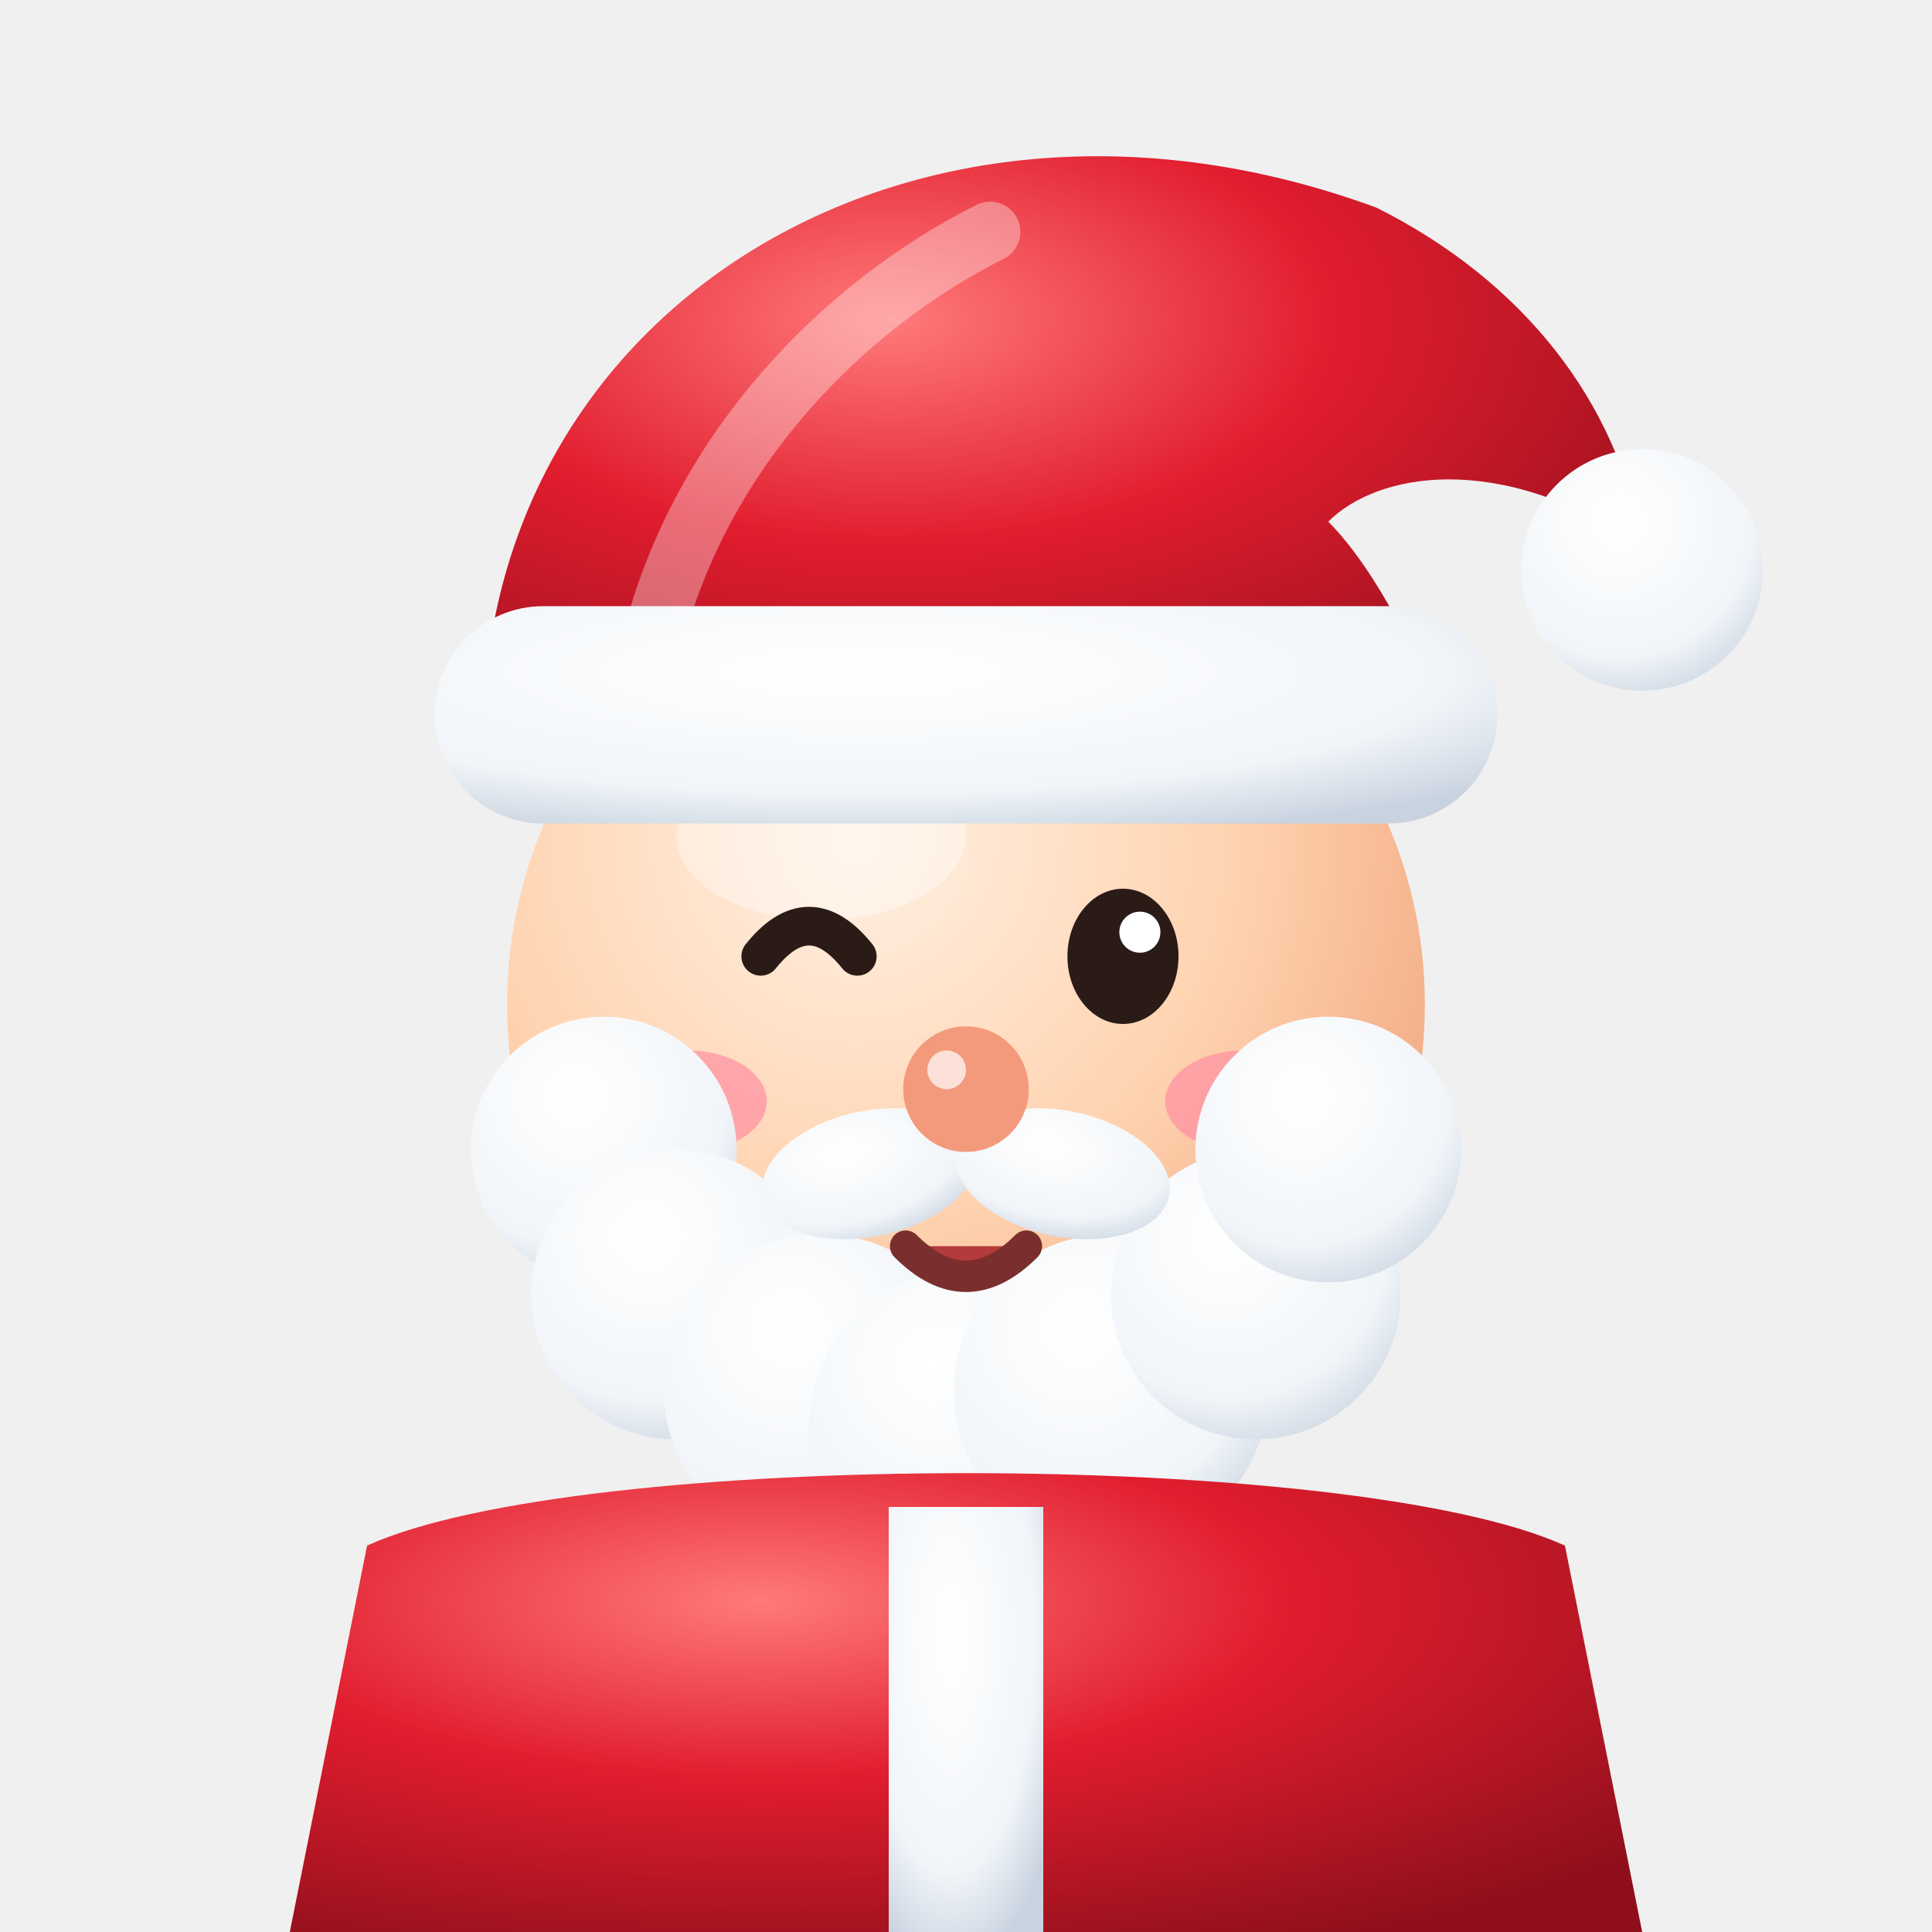
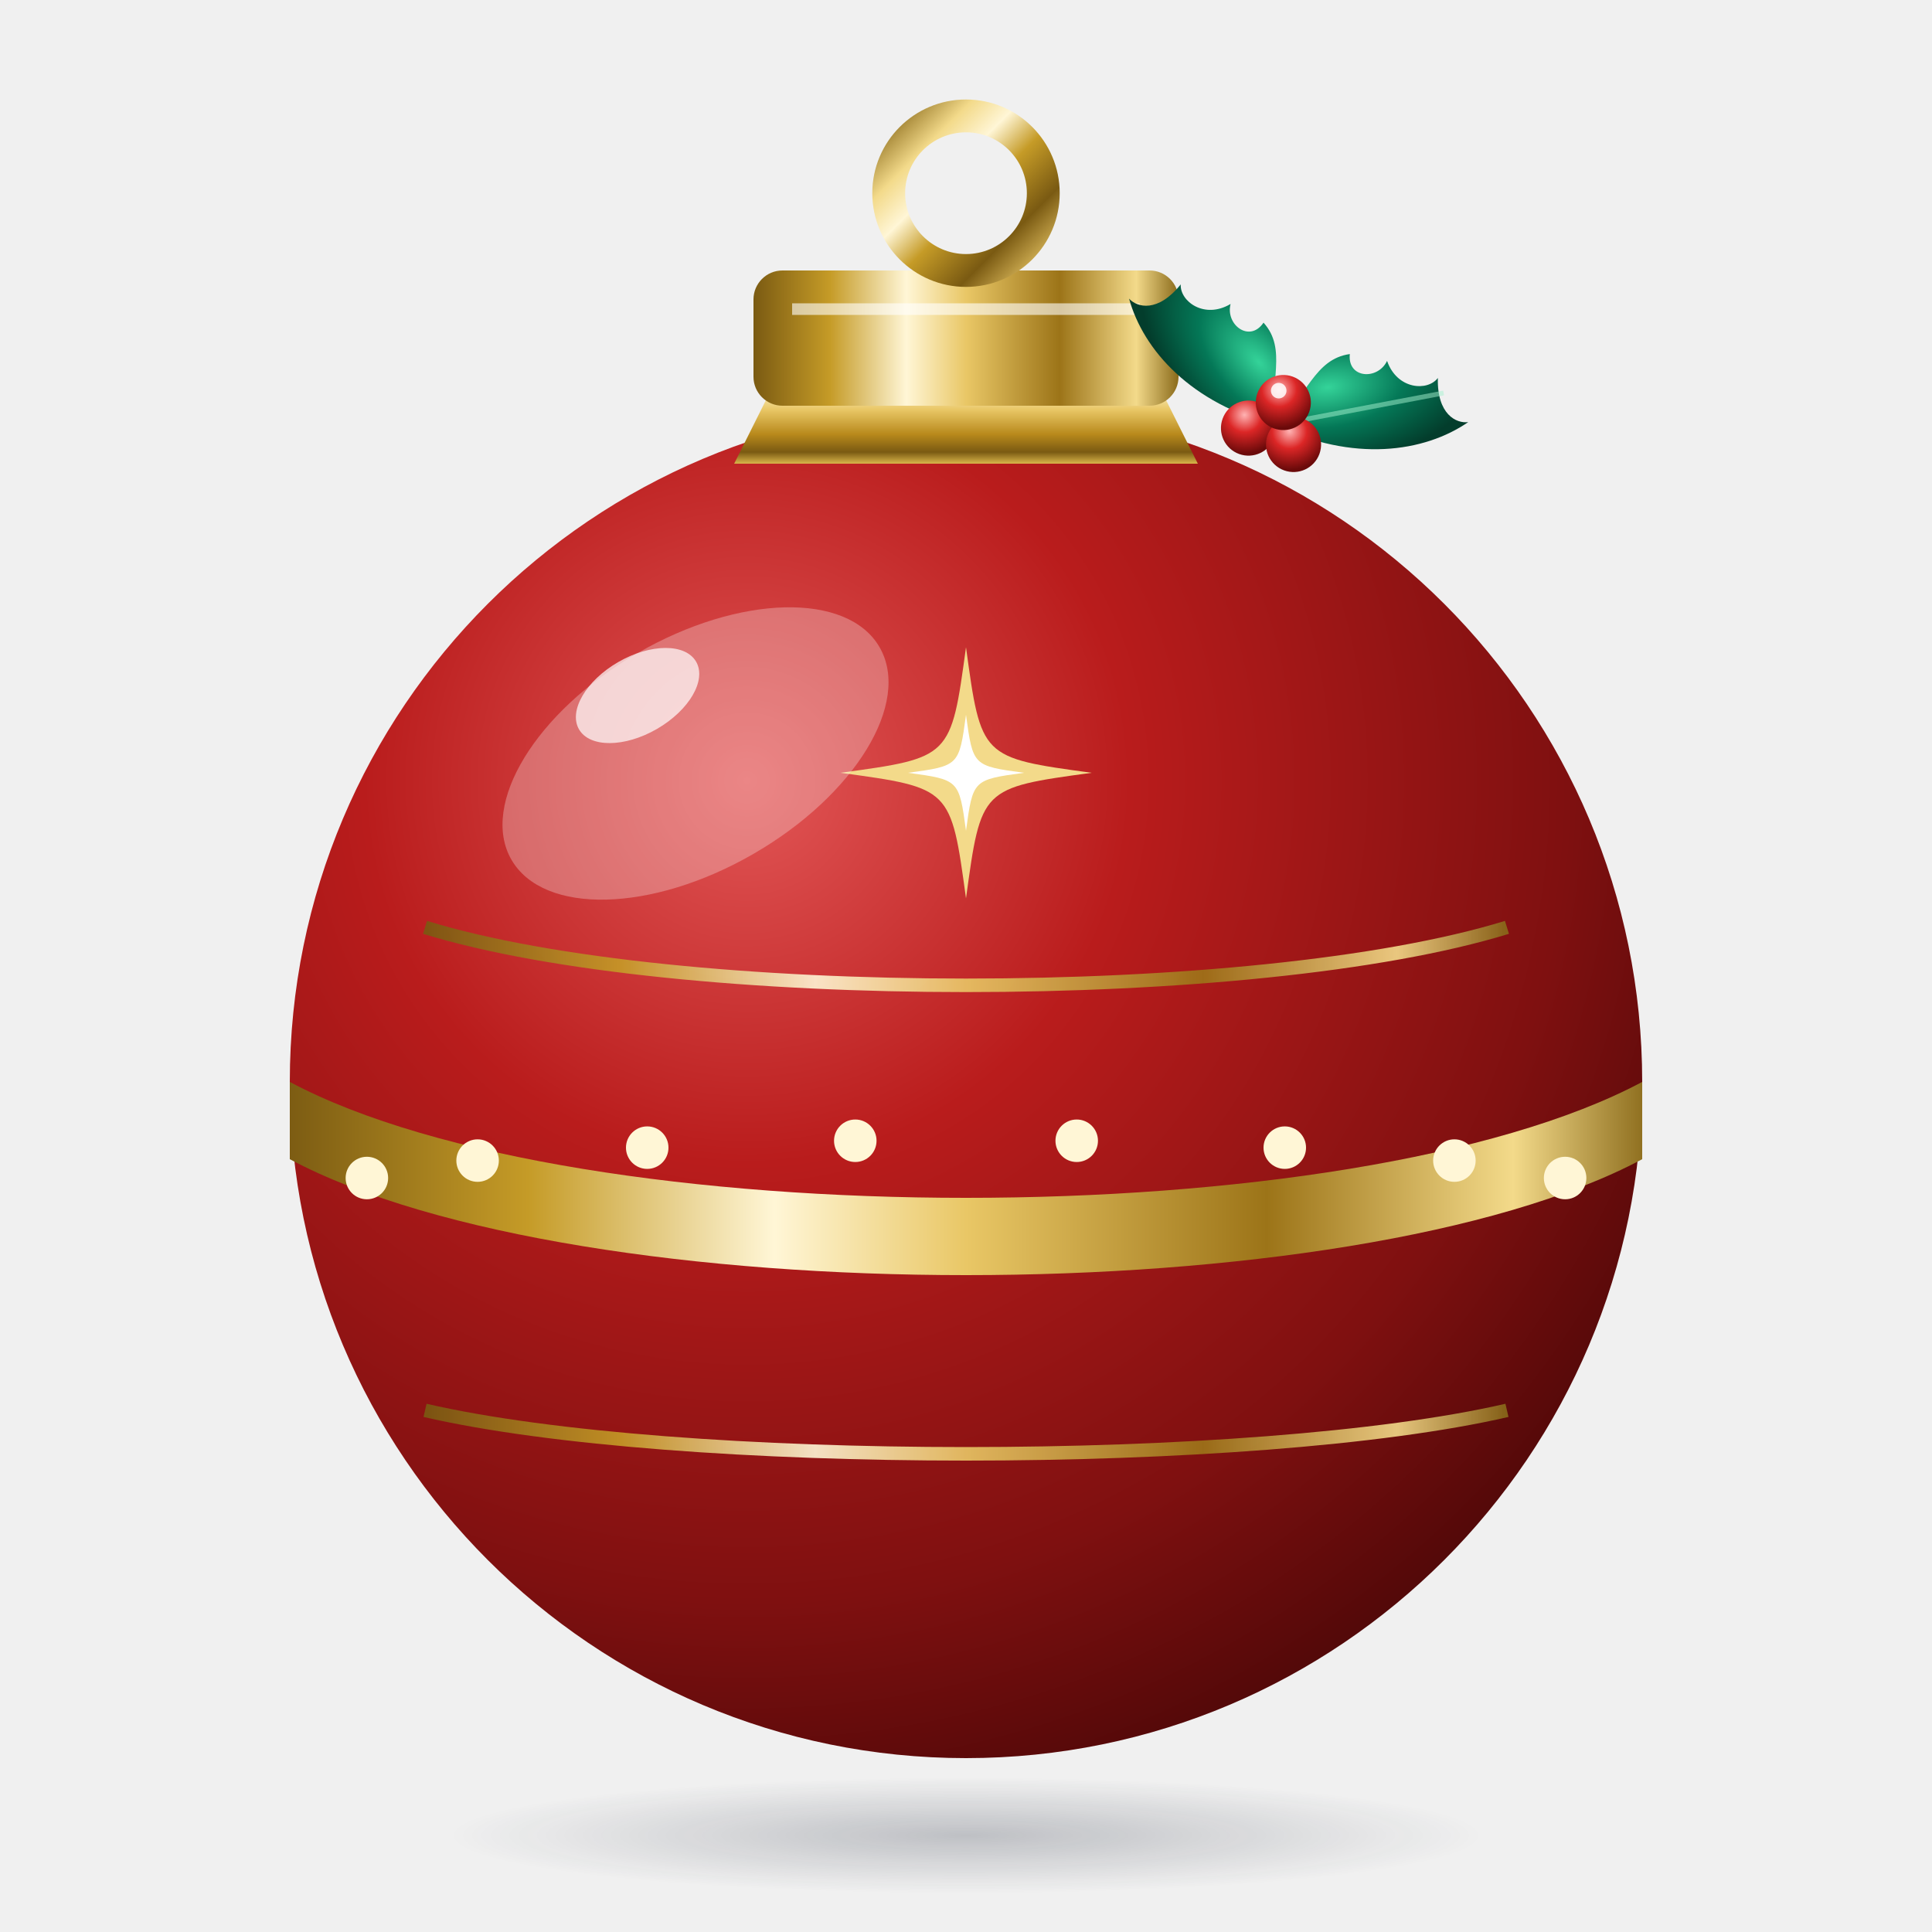
<svg xmlns="http://www.w3.org/2000/svg" width="200" height="200" viewBox="0 0 200 200">
  <defs>
-     <radialGradient id="skin" cx="38%" cy="32%" r="75%">
-       <stop offset="0" stop-color="#FFF1E4" />
-       <stop offset=".55" stop-color="#FFD3B0" />
-       <stop offset="1" stop-color="#EFA37C" />
+     <linearGradient id="gold" x1="0" y1="0" x2="1" y2="1">
+       <stop offset="0" stop-color="#8A6A1A" />
+       <stop offset=".22" stop-color="#F3DA8A" />
+       <stop offset=".38" stop-color="#FFF6D6" />
+       <stop offset=".55" stop-color="#C59B27" />
+       <stop offset=".78" stop-color="#7A5A12" />
+       <stop offset="1" stop-color="#E9C766" />
+     </linearGradient>
+     <linearGradient id="goldV" x1="0" y1="0" x2="0" y2="1">
+       <stop offset="0" stop-color="#FFF6D6" />
+       <stop offset=".3" stop-color="#E9C766" />
+       <stop offset=".62" stop-color="#B8891C" />
+       <stop offset=".85" stop-color="#7A5A12" />
+       <stop offset="1" stop-color="#D9B54A" />
+     </linearGradient>
+     <linearGradient id="goldH" x1="0" y1="0" x2="1" y2="0">
+       <stop offset="0" stop-color="#7A5A12" />
+       <stop offset=".18" stop-color="#C59B27" />
+       <stop offset=".36" stop-color="#FFF6D6" />
+       <stop offset=".5" stop-color="#E9C766" />
+       <stop offset=".72" stop-color="#9C7418" />
+       <stop offset=".9" stop-color="#F3DA8A" />
+       <stop offset="1" stop-color="#8A6A1A" />
+     </linearGradient>
+     <linearGradient id="rose" x1="0" y1="0" x2="1" y2="1">
+       <stop offset="0" stop-color="#9F4A4A" />
+       <stop offset=".22" stop-color="#F2B8A8" />
+       <stop offset=".4" stop-color="#FFE9E2" />
+       <stop offset=".58" stop-color="#D98C7E" />
+       <stop offset=".8" stop-color="#8E3B3B" />
+       <stop offset="1" stop-color="#E7A99A" />
+     </linearGradient>
+     <radialGradient id="velvet" cx="34%" cy="28%" r="80%">
+       <stop offset="0" stop-color="#E35757" />
+       <stop offset=".35" stop-color="#B91C1C" />
+       <stop offset=".75" stop-color="#7F1010" />
+       <stop offset="1" stop-color="#4A0707" />
    </radialGradient>
-     <radialGradient id="red" cx="35%" cy="28%" r="85%">
-       <stop offset="0" stop-color="#FF7A7A" />
-       <stop offset=".45" stop-color="#E11D2E" />
-       <stop offset="1" stop-color="#8E0F1B" />
+     <linearGradient id="velvetL" x1="0" y1="0" x2="0" y2="1">
+       <stop offset="0" stop-color="#D23B3B" />
+       <stop offset=".5" stop-color="#A51616" />
+       <stop offset="1" stop-color="#5E0B0B" />
+     </linearGradient>
+     <radialGradient id="glass" cx="38%" cy="30%" r="70%">
+       <stop offset="0" stop-color="#FFFFFF" stop-opacity=".95" />
+       <stop offset=".55" stop-color="#EAF2FB" stop-opacity=".55" />
+       <stop offset=".9" stop-color="#C9D8EA" stop-opacity=".55" />
+       <stop offset="1" stop-color="#A9BED6" stop-opacity=".8" />
    </radialGradient>
-     <radialGradient id="pink" cx="35%" cy="28%" r="85%">
-       <stop offset="0" stop-color="#FFC1CF" />
-       <stop offset=".45" stop-color="#F4587A" />
-       <stop offset="1" stop-color="#B0204A" />
+     <linearGradient id="iceA" x1="0" y1="0" x2="1" y2="1">
+       <stop offset="0" stop-color="#FFFFFF" />
+       <stop offset="1" stop-color="#CFE3F5" />
+     </linearGradient>
+     <linearGradient id="iceB" x1="1" y1="0" x2="0" y2="1">
+       <stop offset="0" stop-color="#E8F3FC" />
+       <stop offset="1" stop-color="#9DB9D6" />
+     </linearGradient>
+     <linearGradient id="emA" x1="0" y1="0" x2="1" y2="1">
+       <stop offset="0" stop-color="#6EE7B7" />
+       <stop offset="1" stop-color="#047857" />
+     </linearGradient>
+     <linearGradient id="emB" x1="1" y1="0" x2="0" y2="1">
+       <stop offset="0" stop-color="#10B981" />
+       <stop offset="1" stop-color="#064E3B" />
+     </linearGradient>
+     <linearGradient id="crys" x1="0" y1="0" x2="1" y2="1">
+       <stop offset="0" stop-color="#FFFFFF" />
+       <stop offset=".45" stop-color="#FFD9E2" />
+       <stop offset="1" stop-color="#E11D48" />
+     </linearGradient>
+     <linearGradient id="crys2" x1="1" y1="0" x2="0" y2="1">
+       <stop offset="0" stop-color="#FFE4EA" />
+       <stop offset="1" stop-color="#9F1239" />
+     </linearGradient>
+     <linearGradient id="spec" x1="0" y1="0" x2="1" y2="0">
+       <stop offset="0" stop-color="#fff" stop-opacity="0" />
+       <stop offset=".5" stop-color="#fff" stop-opacity=".9" />
+       <stop offset="1" stop-color="#fff" stop-opacity="0" />
+     </linearGradient>
+     <radialGradient id="shadow" cx="50%" cy="50%" r="50%">
+       <stop offset="0" stop-color="#0F172A" stop-opacity=".22" />
+       <stop offset="1" stop-color="#0F172A" stop-opacity="0" />
    </radialGradient>
-     <radialGradient id="fur" cx="40%" cy="30%" r="80%">
-       <stop offset="0" stop-color="#FFFFFF" />
-       <stop offset=".7" stop-color="#F1F5F9" />
-       <stop offset="1" stop-color="#C9D3E0" />
+     <radialGradient id="leaf" cx="30%" cy="30%" r="80%">
+       <stop offset="0" stop-color="#34D399" />
+       <stop offset=".5" stop-color="#047857" />
+       <stop offset="1" stop-color="#033D2C" />
    </radialGradient>
-     <linearGradient id="gold" x1="0" y1="0" x2="0" y2="1">
-       <stop offset="0" stop-color="#FFF3B0" />
-       <stop offset=".45" stop-color="#FACC15" />
-       <stop offset="1" stop-color="#B7791F" />
-     </linearGradient>
-     <radialGradient id="goldR" cx="35%" cy="30%" r="80%">
-       <stop offset="0" stop-color="#FFF7CC" />
-       <stop offset=".5" stop-color="#FACC15" />
-       <stop offset="1" stop-color="#A16207" />
-     </radialGradient>
-     <radialGradient id="green" cx="35%" cy="30%" r="80%">
-       <stop offset="0" stop-color="#6EE7A0" />
-       <stop offset=".5" stop-color="#16A34A" />
-       <stop offset="1" stop-color="#14532D" />
-     </radialGradient>
-     <radialGradient id="snow" cx="38%" cy="30%" r="80%">
-       <stop offset="0" stop-color="#FFFFFF" />
-       <stop offset=".65" stop-color="#EEF4FB" />
-       <stop offset="1" stop-color="#B9C7DA" />
-     </radialGradient>
-     <radialGradient id="deer" cx="38%" cy="30%" r="80%">
-       <stop offset="0" stop-color="#D9A270" />
-       <stop offset=".55" stop-color="#A86A3D" />
-       <stop offset="1" stop-color="#6B3F1F" />
-     </radialGradient>
-     <radialGradient id="nose" cx="35%" cy="30%" r="70%">
-       <stop offset="0" stop-color="#FFB4B4" />
-       <stop offset=".5" stop-color="#FF2D2D" />
-       <stop offset="1" stop-color="#B00000" />
-     </radialGradient>
-     <radialGradient id="glow" cx="50%" cy="50%" r="50%">
-       <stop offset="0" stop-color="#FF4D4D" stop-opacity=".7" />
-       <stop offset="1" stop-color="#FF4D4D" stop-opacity="0" />
-     </radialGradient>
-     <radialGradient id="shadow" cx="50%" cy="50%" r="50%">
-       <stop offset="0" stop-color="#000" stop-opacity=".35" />
-       <stop offset="1" stop-color="#000" stop-opacity="0" />
+     <radialGradient id="berry" cx="35%" cy="30%" r="70%">
+       <stop offset="0" stop-color="#FFB3B3" />
+       <stop offset=".45" stop-color="#DC2626" />
+       <stop offset="1" stop-color="#6B0A0A" />
    </radialGradient>
  </defs>
-   <g transform="translate(100 104) scale(1.25)">
-     <circle cx="0" cy="0" r="38" fill="url(#skin)" />
-     <ellipse cx="-12" cy="-14" rx="12" ry="7" fill="#fff" opacity=".35" />
-     <path d="M-17 -4 q4 -5 8 0" stroke="#2B1B17" stroke-width="3.2" fill="none" stroke-linecap="round" />
-     <ellipse cx="13" cy="-4" rx="4.6" ry="5.6" fill="#2B1B17" />
-     <circle cx="14.4" cy="-6" r="1.7" fill="#fff" />
-     <ellipse cx="-23" cy="8" rx="6.5" ry="4.2" fill="#FF8FA3" opacity=".7" />
-     <ellipse cx="23" cy="8" rx="6.5" ry="4.2" fill="#FF8FA3" opacity=".7" />
-     <circle cx="-30" cy="12" r="11" fill="url(#fur)" />
-     <circle cx="-24" cy="24" r="12" fill="url(#fur)" />
-     <circle cx="-12" cy="32" r="13" fill="url(#fur)" />
-     <circle cx="0" cy="35" r="13" fill="url(#fur)" />
-     <circle cx="12" cy="32" r="13" fill="url(#fur)" />
-     <circle cx="24" cy="24" r="12" fill="url(#fur)" />
-     <circle cx="30" cy="12" r="11" fill="url(#fur)" />
-     <path d="M-5 20 q5 5 10 0" stroke="#7A2E2E" stroke-width="2.6" fill="#B43B3B" stroke-linecap="round" />
-     <ellipse cx="-8" cy="14" rx="9" ry="5.2" fill="url(#fur)" transform="rotate(-12 -8 14)" />
-     <ellipse cx="8" cy="14" rx="9" ry="5.2" fill="url(#fur)" transform="rotate(12 8 14)" />
-     <circle cx="0" cy="7" r="5.2" fill="#F49A7C" />
-     <circle cx="-1.6" cy="5.4" r="1.6" fill="#fff" opacity=".7" />
-     <path d="M-40 -22 C-40 -58 -4 -80 34 -66 C46 -60 54 -50 56 -38 C44 -46 34 -44 30 -40 C34 -36 38 -28 40 -22 Z" fill="url(#red)" />
-     <path d="M-26 -30 C-22 -46 -10 -58 2 -64" stroke="#fff" stroke-opacity=".35" stroke-width="5" fill="none" stroke-linecap="round" />
-     <circle cx="56" cy="-36" r="10" fill="url(#fur)" />
-     <rect x="-44" y="-33" width="88" height="18" rx="9" fill="url(#fur)" />
+   <ellipse cx="100" cy="190" rx="54" ry="6" fill="url(#shadow)" />
+   <circle cx="100" cy="112" r="70" fill="url(#velvet)" />
+   <path d="M30 112 C60 128 140 128 170 112 L170 120 C140 136 60 136 30 120Z" fill="url(#goldH)" />
+   <circle cx="37.98" cy="121.948" r="2.2" fill="#FFF6D6" />
+   <circle cx="49.441" cy="120.143" r="2.2" fill="#FFF6D6" />
+   <circle cx="67" cy="118.804" r="2.2" fill="#FFF6D6" />
+   <circle cx="88.539" cy="118.091" r="2.2" fill="#FFF6D6" />
+   <circle cx="111.461" cy="118.091" r="2.2" fill="#FFF6D6" />
+   <circle cx="133.0" cy="118.804" r="2.2" fill="#FFF6D6" />
+   <circle cx="150.559" cy="120.143" r="2.2" fill="#FFF6D6" />
+   <circle cx="162.02" cy="121.948" r="2.2" fill="#FFF6D6" />
+   <path d="M44 96 C70 104 130 104 156 96" stroke="url(#goldH)" stroke-width="1.4" fill="none" opacity=".9" />
+   <path d="M44 146 C70 152 130 152 156 146" stroke="url(#goldH)" stroke-width="1.4" fill="none" opacity=".9" />
+   <path transform="translate(100 80)" d="M0 -13 C1.56 -1.56 1.56 -1.56 13 0 C1.56 1.56 1.56 1.56 0 13 C-1.56 1.56 -1.56 1.56 -13 0 C-1.56 -1.56 -1.56 -1.56 0 -13Z" fill="#F3DA8A" opacity="1" />
+   <path transform="translate(100 80)" d="M0 -6 C0.72 -0.72 0.72 -0.72 6 0 C0.72 0.72 0.72 0.72 0 6 C-0.72 0.72 -0.72 0.72 -6 0 C-0.72 -0.72 -0.72 -0.72 0 -6Z" fill="#fff" opacity="1" />
+   <ellipse cx="72" cy="78" rx="22" ry="12" fill="#fff" opacity=".28" transform="rotate(-30 72 78)" />
+   <ellipse cx="66" cy="72" rx="7" ry="4" fill="#fff" opacity=".7" transform="rotate(-30 66 72)" />
+   <path d="M80 40 L120 40 L124 48 L76 48Z" fill="url(#goldV)" />
+   <rect x="78" y="28" width="44" height="14" rx="3" fill="url(#goldH)" />
+   <path d="M82 32 L118 32" stroke="#fff" stroke-opacity=".6" stroke-width="1.2" />
+   <circle cx="100" cy="20" r="8" fill="none" stroke="url(#gold)" stroke-width="3.4" />
+   <g transform="translate(132 44) rotate(20) scale(0.62)">
+     <path d="M0 0 C6 -4 8 -10 14 -10 C13 -6 18 -5 20 -8 C21 -3 26 -2 28 -4 C27 2 30 4 32 4 C24 8 12 8 0 0Z" fill="url(#leaf)" transform="rotate(-28)" />
+     <path d="M0 0 C6 -4 8 -10 14 -10 C13 -6 18 -5 20 -8 C21 -3 26 -2 28 -4 C27 2 30 4 32 4 C24 8 12 8 0 0Z" fill="url(#leaf)" transform="scale(-1 1) rotate(-28)" />
+     <path d="M0 0 L26 -12" stroke="#A7F3D0" stroke-opacity=".5" stroke-width=".8" transform="rotate(-6)" />
+     <circle cx="-4" cy="2" r="4.6" fill="url(#berry)" />
+     <circle cx="4" cy="2" r="4.6" fill="url(#berry)" />
+     <circle cx="0" cy="-4" r="4.6" fill="url(#berry)" />
+     <circle cx="-1.4" cy="-5.6" r="1.3" fill="#fff" opacity=".85" />
  </g>
-   <path d="M38 160 C60 150 140 150 162 160 L170 200 L30 200 Z" fill="url(#red)" />
-   <rect x="92" y="156" width="16" height="44" fill="url(#fur)" />
</svg>
